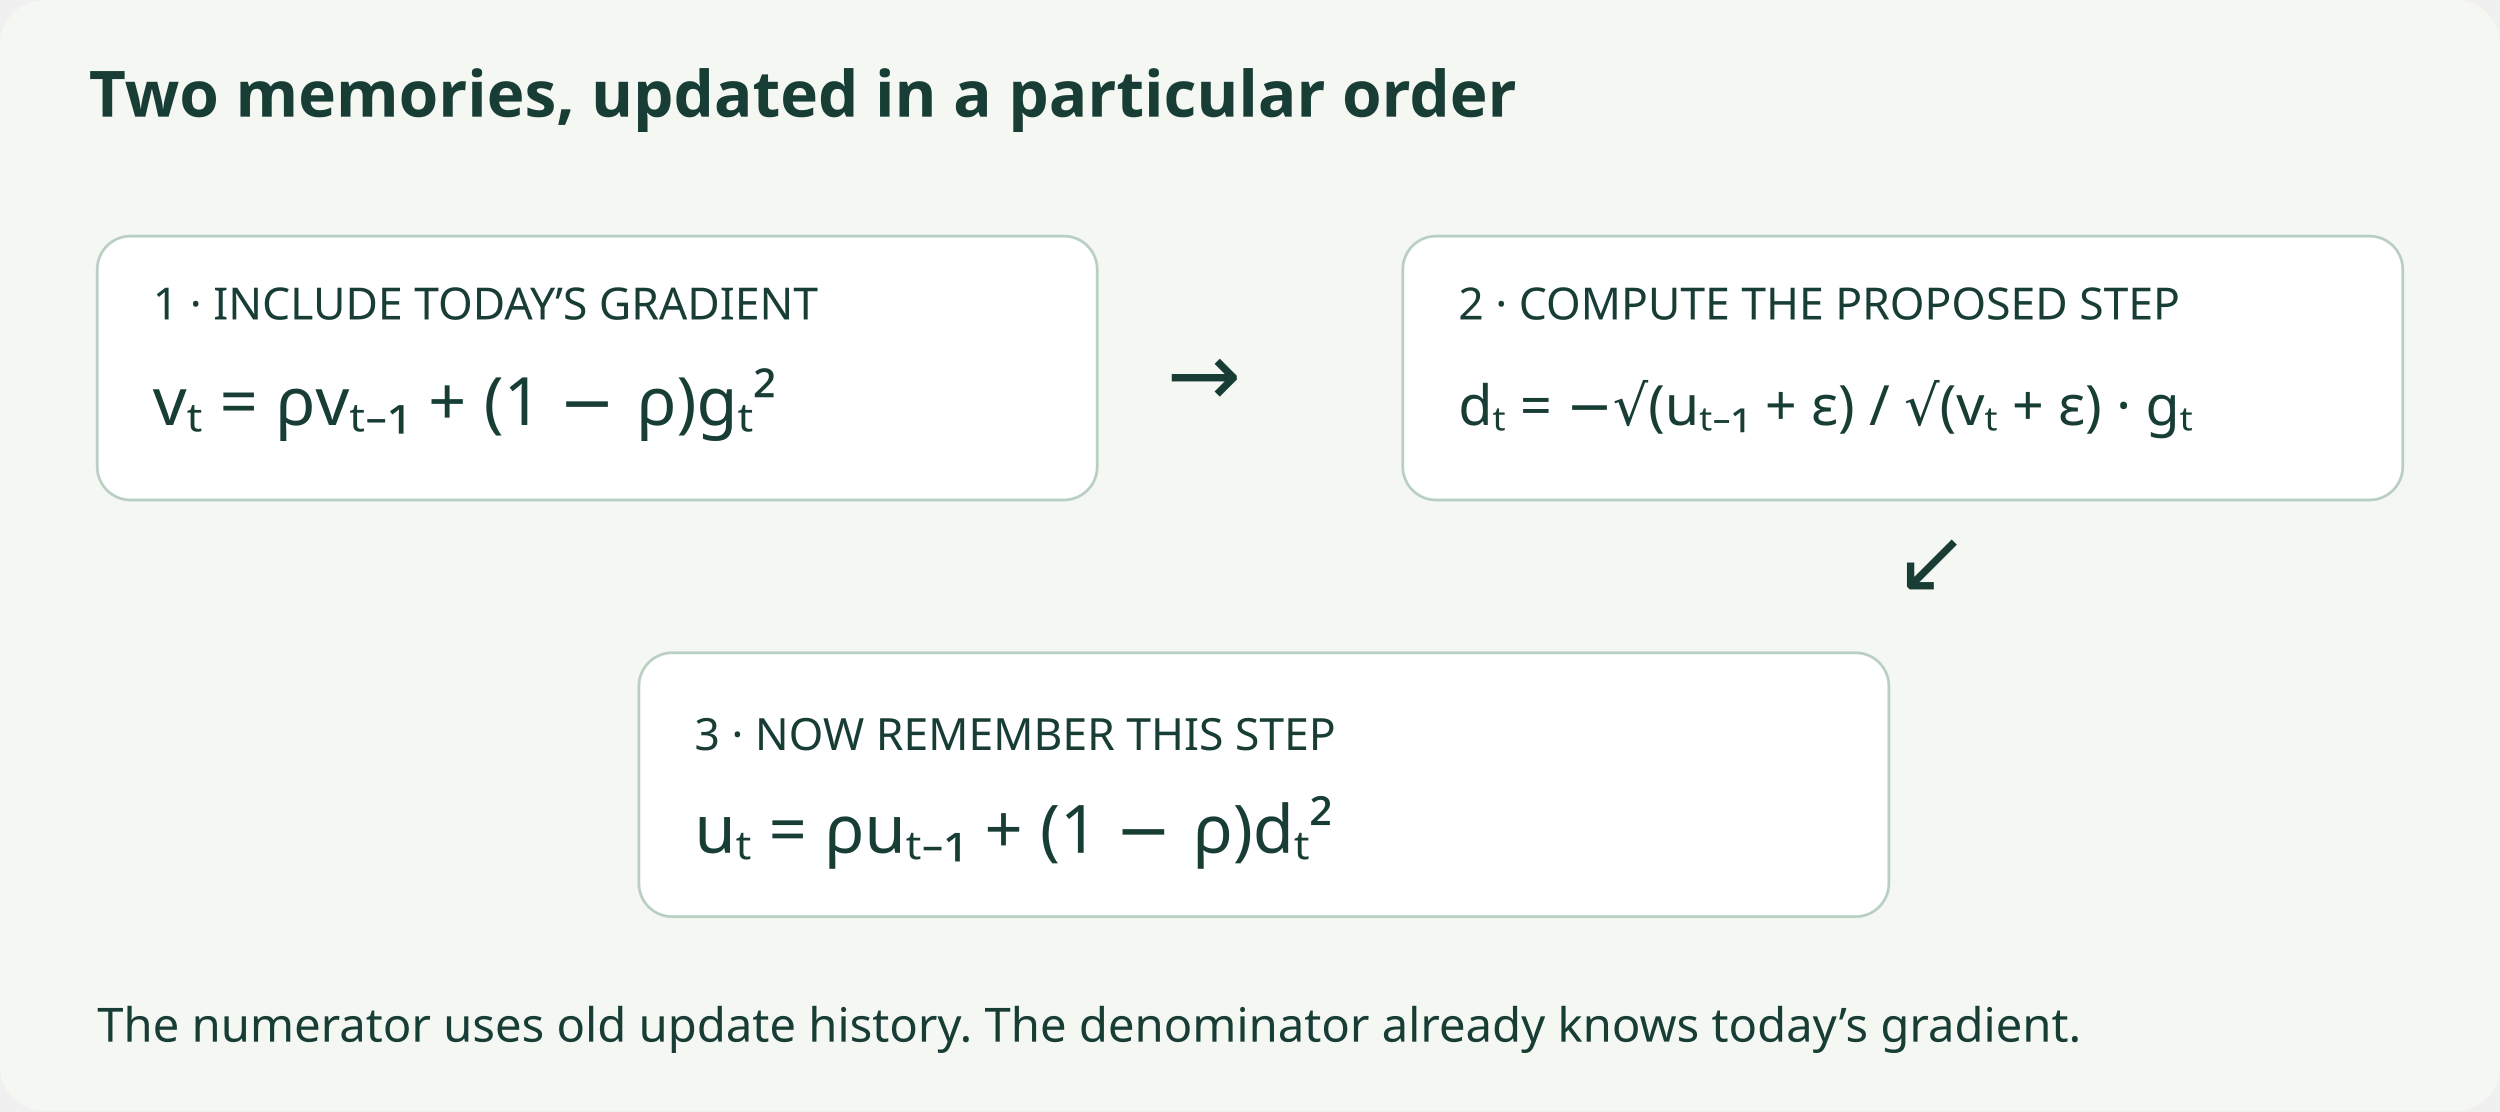
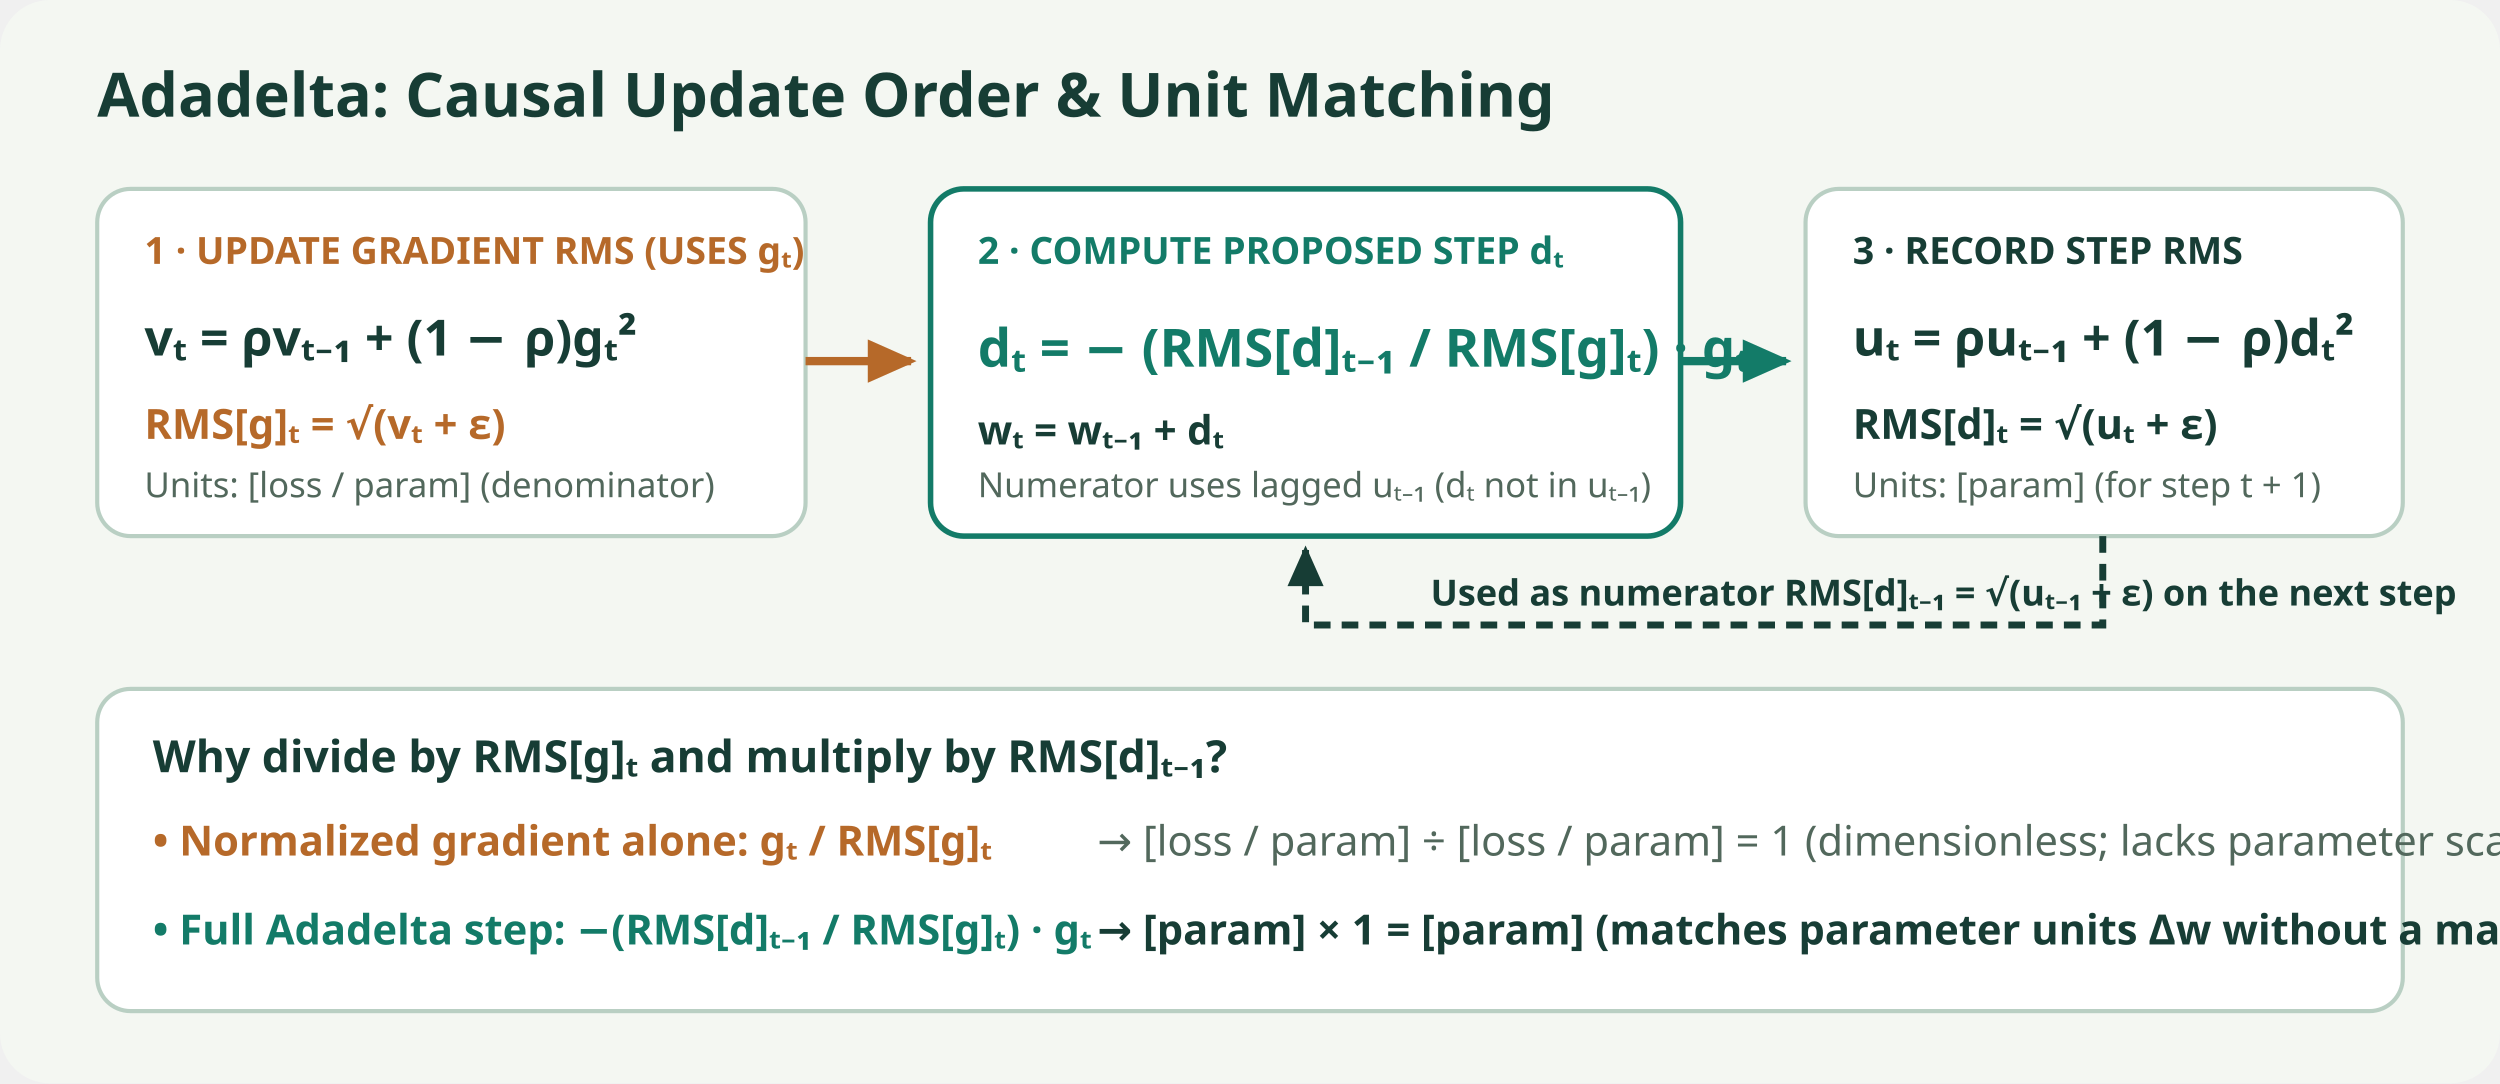
- <svg xmlns="http://www.w3.org/2000/svg" viewBox="0 0 900 400" role="img" aria-label="Two memories, updated in a particular order">
-   <rect width="900" height="400" rx="16" fill="#f4f7f2" />
+ <svg xmlns="http://www.w3.org/2000/svg" viewBox="0 0 900 390" role="img" aria-labelledby="title desc">
+   <defs>
+     <marker id="arr-teal" viewBox="0 0 10 10" refX="8" refY="5" markerWidth="6.5" markerHeight="6.5" orient="auto">
+       <path d="M0,1 L9,5 L0,9 z" fill="#137b68" />
+     </marker>
+     <marker id="arr-amber" viewBox="0 0 10 10" refX="8" refY="5" markerWidth="6.5" markerHeight="6.5" orient="auto">
+       <path d="M0,1 L9,5 L0,9 z" fill="#b66929" />
+     </marker>
+     <marker id="arr-dark" viewBox="0 0 10 10" refX="8" refY="5" markerWidth="6.5" markerHeight="6.5" orient="auto">
+       <path d="M0,1 L9,5 L0,9 z" fill="#173d35" />
+     </marker>
+   </defs>
+   <rect width="900" height="390" rx="18" fill="#f4f7f2" />
  <g font-family="system-ui,sans-serif" fill="#173d35">
-     <text x="32" y="42" font-size="23" font-weight="700">Two memories, updated in a particular order</text>
-     <rect x="35" y="85" width="360" height="95" rx="12" fill="white" stroke="#b9cfc3" />
-     <rect x="505" y="85" width="360" height="95" rx="12" fill="white" stroke="#b9cfc3" />
-     <rect x="230" y="235" width="450" height="95" rx="12" fill="white" stroke="#b9cfc3" />
-     <text x="55" y="115" font-size="16">1 · INCLUDE TODAY’S GRADIENT</text>
-     <text x="55" y="153" font-size="24">vₜ = ρvₜ₋₁ + (1 − ρ)gₜ²</text>
-     <text x="525" y="115" font-size="16">2 · COMPUTE THE PROPOSED STEP</text>
-     <text x="525" y="153" font-size="20">dₜ = −√(uₜ₋₁ + ε) / √(vₜ + ε) · gₜ</text>
-     <text x="250" y="270" font-size="16">3 · NOW REMEMBER THIS STEP</text>
-     <text x="250" y="307" font-size="24">uₜ = ρuₜ₋₁ + (1 − ρ)dₜ²</text>
-     <text x="420" y="146" font-size="32">→</text>
-     <text x="682" y="213" font-size="32">↙</text>
-     <text x="35" y="375" font-size="17">The numerator uses old update history. The denominator already knows today’s gradient.</text>
+     <text x="35" y="42" font-size="22" font-weight="700">Adadelta: Causal Update Order &amp; Unit Matching</text>
+     <rect x="35" y="68" width="255" height="125" rx="12" fill="#fff" stroke="#b9cfc3" stroke-width="1.5" />
+     <text x="52" y="95" font-size="13.5" font-weight="700" fill="#b66929">1 · UPDATE GRADIENT RMS (USES gₜ)</text>
+     <text x="52" y="128" font-size="18" font-weight="700">vₜ = ρvₜ₋₁ + (1 − ρ)gₜ²</text>
+     <text x="52" y="158" font-size="15" font-weight="600" fill="#b66929">RMS[g]ₜ = √(vₜ + ε)</text>
+     <text x="52" y="179" font-size="12.5" fill="#52685c">Units: [loss / param] (denominator)</text>
+     <line x1="290" y1="130" x2="328" y2="130" stroke="#b66929" stroke-width="3" marker-end="url(#arr-amber)" />
+     <rect x="335" y="68" width="270" height="125" rx="12" fill="#fff" stroke="#137b68" stroke-width="2" />
+     <text x="352" y="95" font-size="13.5" font-weight="700" fill="#137b68">2 · COMPUTE PROPOSED STEP dₜ</text>
+     <text x="352" y="132" font-size="19" font-weight="700" fill="#137b68">dₜ = − (RMS[d]ₜ₋₁ / RMS[g]ₜ) · gₜ</text>
+     <text x="352" y="160" font-size="14.5" font-weight="600">wₜ = wₜ₋₁ + dₜ</text>
+     <text x="352" y="179" font-size="12.5" fill="#52685c">Numerator uses lagged uₜ₋₁ (dₜ not in uₜ₋₁)</text>
+     <line x1="605" y1="130" x2="643" y2="130" stroke="#137b68" stroke-width="3" marker-end="url(#arr-teal)" />
+     <rect x="650" y="68" width="215" height="125" rx="12" fill="#fff" stroke="#b9cfc3" stroke-width="1.5" />
+     <text x="667" y="95" font-size="13.5" font-weight="700" fill="#173d35">3 · RECORD STEP RMS</text>
+     <text x="667" y="128" font-size="18" font-weight="700">uₜ = ρuₜ₋₁ + (1 − ρ)dₜ²</text>
+     <text x="667" y="158" font-size="15" font-weight="600" fill="#173d35">RMS[d]ₜ = √(uₜ + ε)</text>
+     <text x="667" y="179" font-size="12.5" fill="#52685c">Units: [param] (for step t + 1)</text>
+     <path d="M757,193 L757,225 L470,225 L470,198" fill="none" stroke="#173d35" stroke-width="2.5" stroke-dasharray="6,4" marker-end="url(#arr-dark)" />
+     <text x="515" y="218" font-size="13" font-weight="700" fill="#173d35">Used as numerator RMS[d]ₜ₋₁ = √(uₜ₋₁ + ε) on the next step</text>
+     <rect x="35" y="248" width="830" height="116" rx="12" fill="#fff" stroke="#b9cfc3" stroke-width="1.5" />
+     <text x="55" y="278" font-size="16" font-weight="700">Why divide by RMS[g]ₜ and multiply by RMS[d]ₜ₋₁?</text>
+     <text x="55" y="308" font-size="15" fill="#b66929" font-weight="600">• Normalized gradient alone:  gₜ / RMS[g]ₜ</text>
+     <text x="395" y="308" font-size="15" fill="#52685c">→  [loss / param] ÷ [loss / param] = 1 (dimensionless; lacks parameter scale)</text>
+     <text x="55" y="340" font-size="15" fill="#137b68" font-weight="600">• Full Adadelta step:  −(RMS[d]ₜ₋₁ / RMS[g]ₜ) · gₜ</text>
+     <text x="395" y="340" font-size="15" fill="#173d35" font-weight="600">→  [param] × 1 = [param] (matches parameter units Δw without a manual η)</text>
  </g>
</svg>
